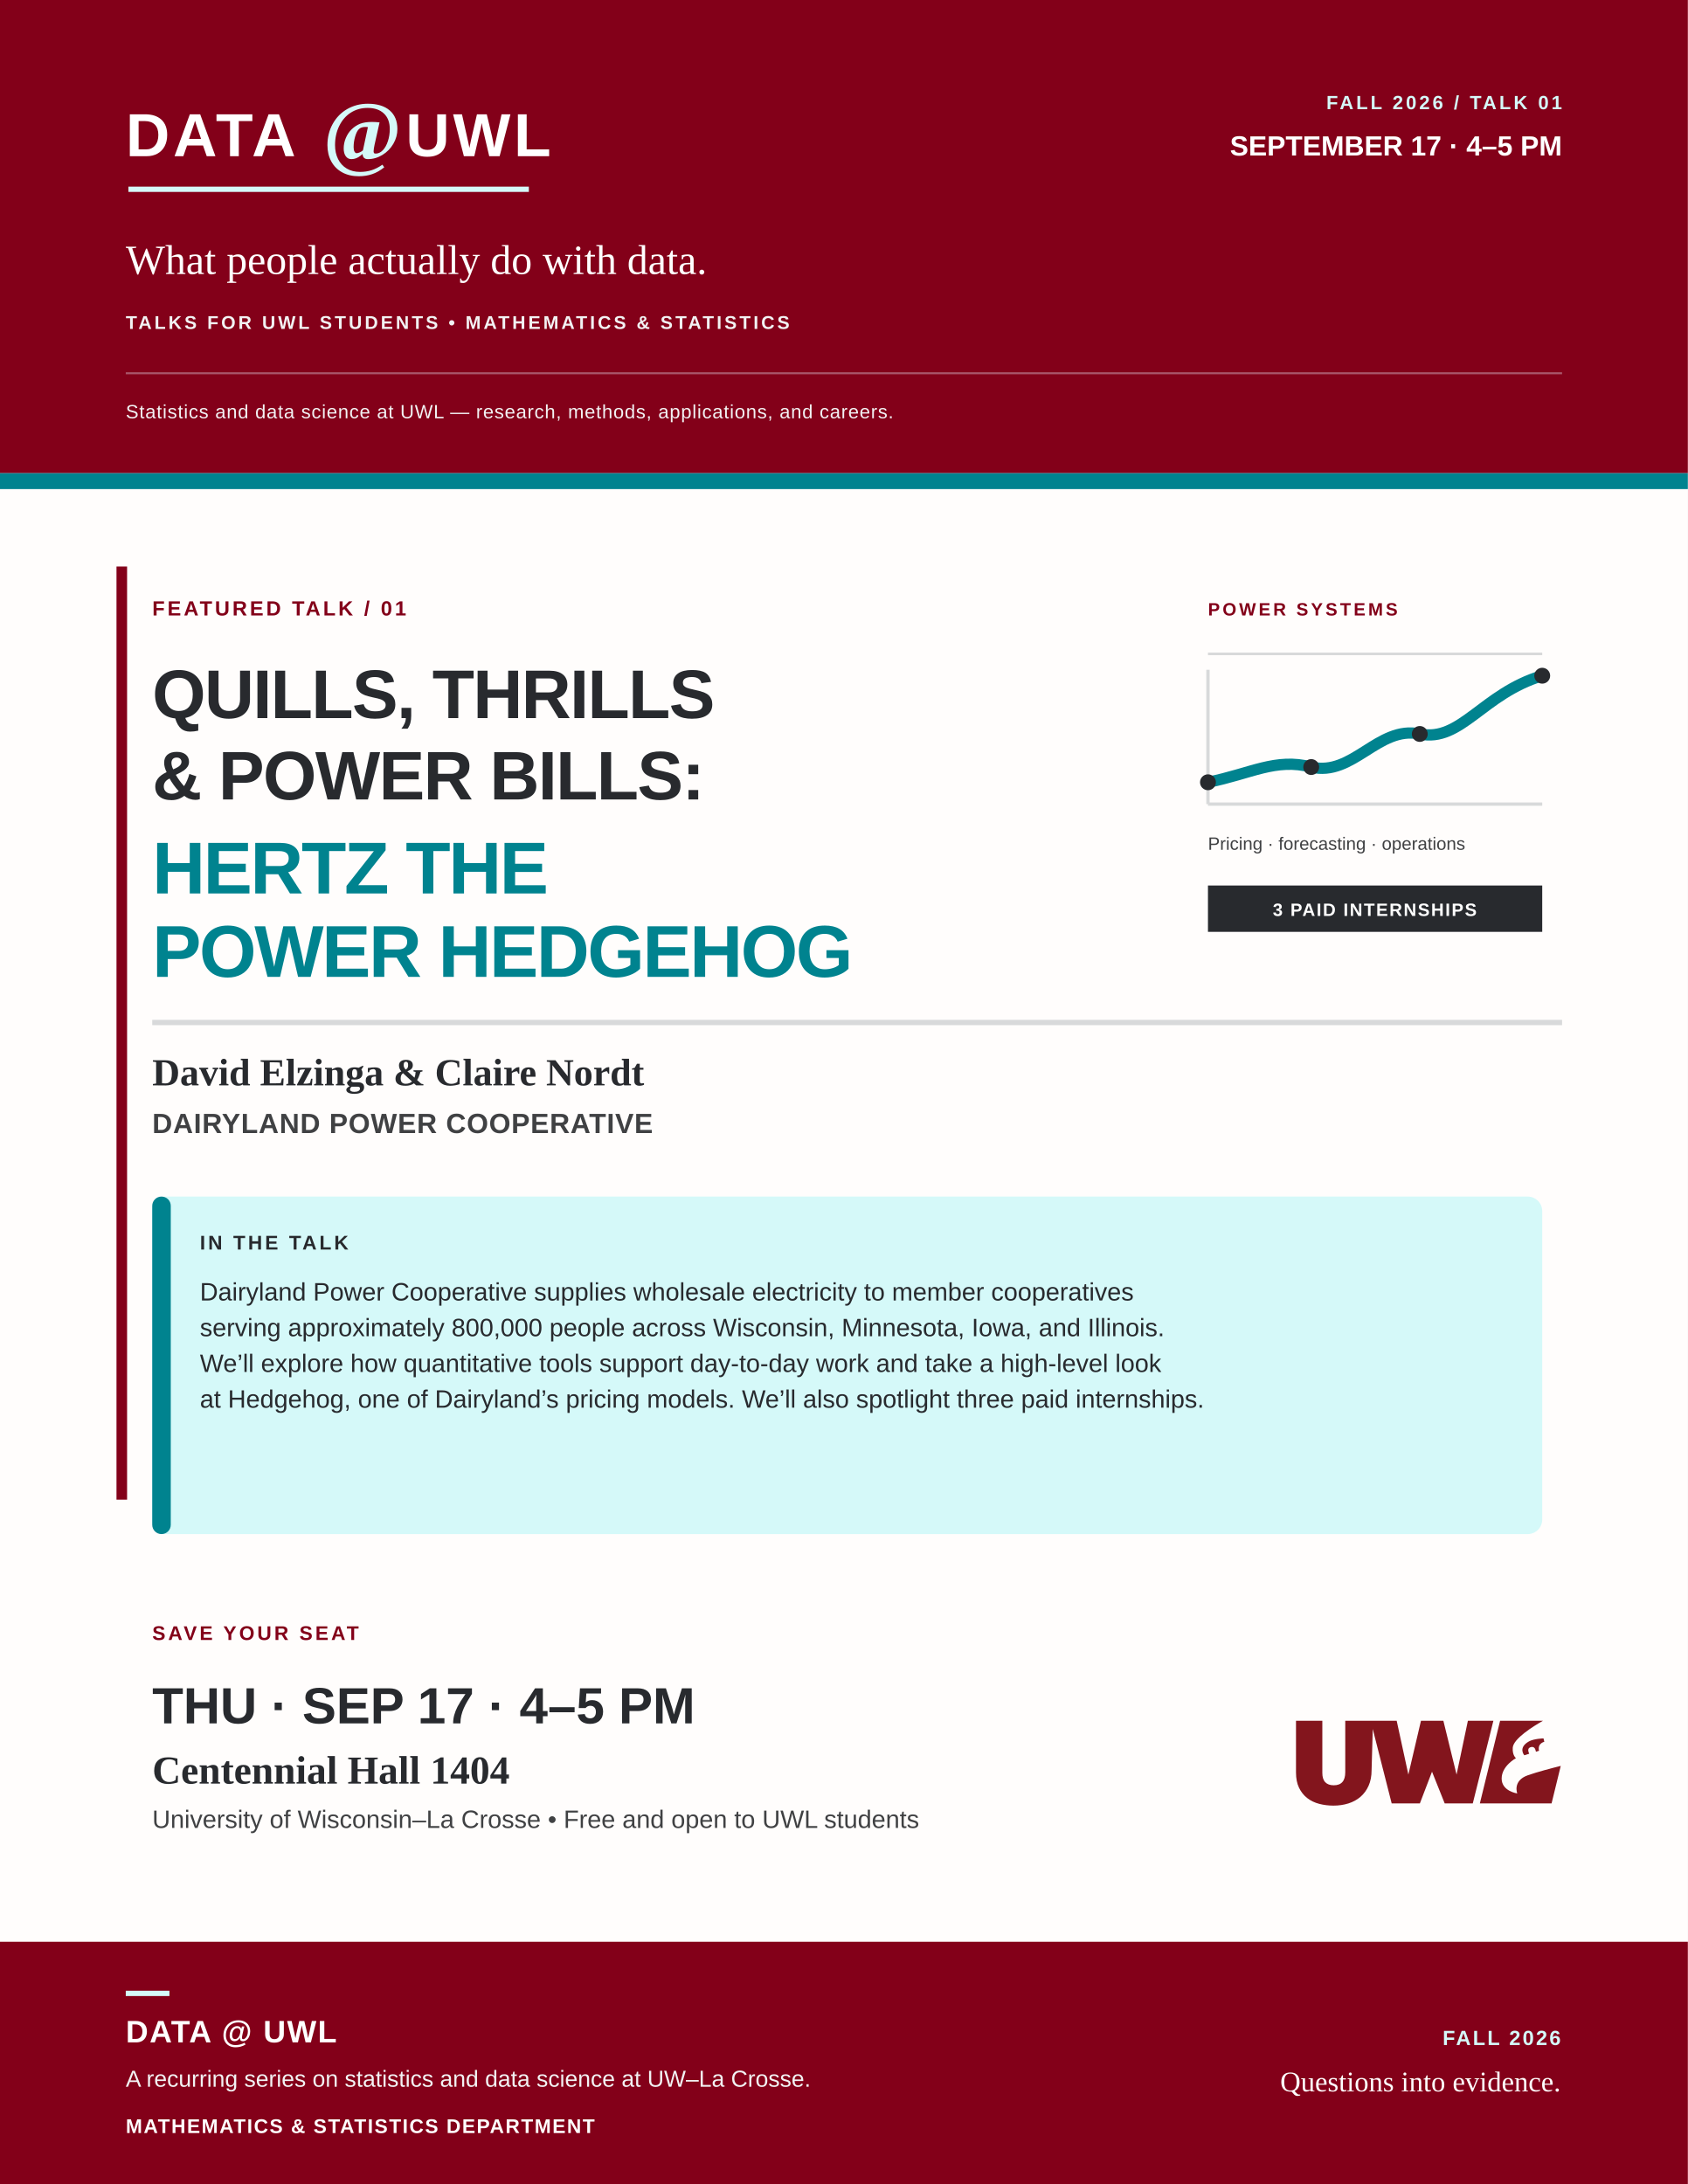
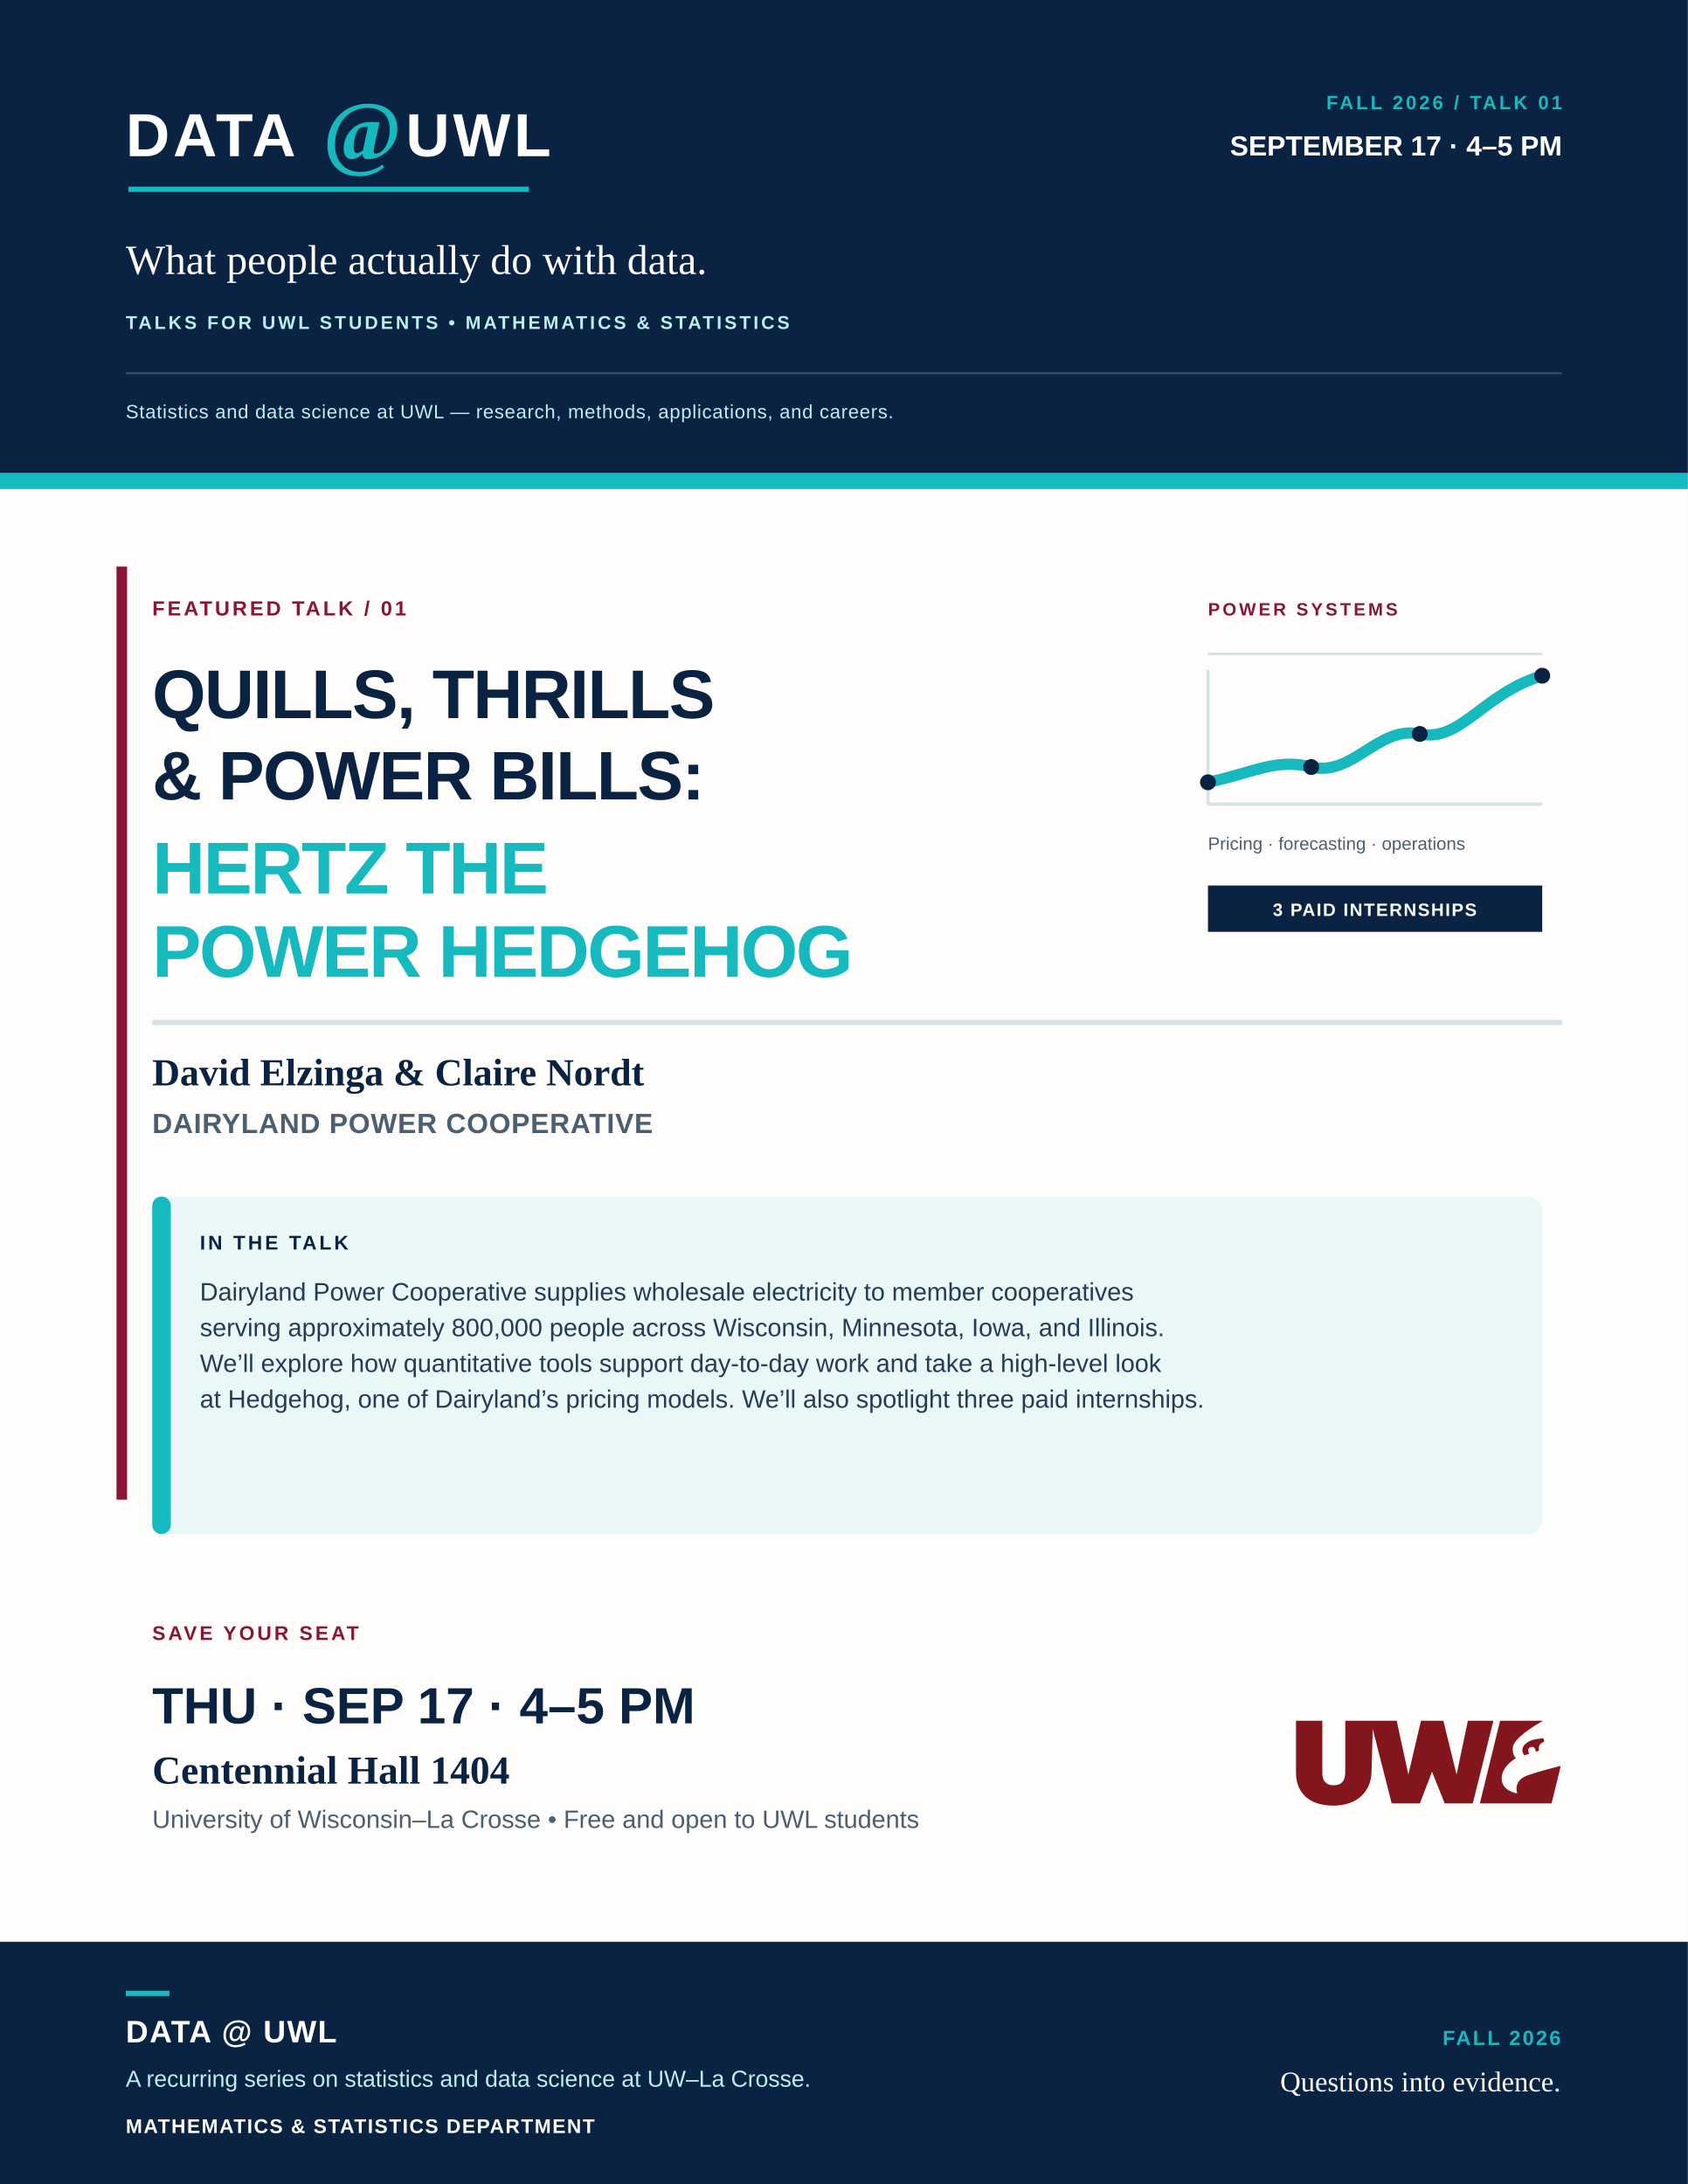
<svg xmlns="http://www.w3.org/2000/svg" width="8.5in" height="11in" viewBox="0 0 2550 3300" role="img" aria-labelledby="title desc">
  <rect width="2550" height="3300" fill="#FFFDFC" />
-   <rect x="0" y="0" width="2550" height="715" fill="#830019" />
-   <rect x="0" y="715" width="2550" height="24" fill="#00838F" />
+   <rect x="0" y="0" width="2550" height="715" fill="#0B2342" />
+   <rect x="0" y="715" width="2550" height="24" fill="#16B9BE" />
  <text x="190" y="236" fill="#FFFFFF" font-family="Arial, Helvetica, sans-serif" font-size="92" font-weight="800" letter-spacing="5">DATA</text>
-   <text x="488" y="242" fill="#D5F9F9" font-family="Georgia, Times New Roman, serif" font-size="128" font-weight="700">@</text>
+   <text x="488" y="242" fill="#16B9BE" font-family="Georgia, Times New Roman, serif" font-size="128" font-weight="700">@</text>
  <text x="613" y="236" fill="#FFFFFF" font-family="Arial, Helvetica, sans-serif" font-size="92" font-weight="800" letter-spacing="5">UWL</text>
-   <rect x="194" y="282" width="605" height="8" fill="#D5F9F9" />
+   <rect x="194" y="282" width="605" height="8" fill="#16B9BE" />
  <text x="190" y="414" fill="#FFFFFF" font-family="Georgia, Times New Roman, serif" font-size="63">What people actually do with data.</text>
-   <text x="190" y="497" fill="#F2F2F3" font-family="Arial, Helvetica, sans-serif" font-size="28" font-weight="700" letter-spacing="4">TALKS FOR UWL STUDENTS  •  MATHEMATICS &amp; STATISTICS</text>
-   <text x="2360" y="165" text-anchor="end" fill="#D5F9F9" font-family="Arial, Helvetica, sans-serif" font-size="29" font-weight="800" letter-spacing="4">FALL 2026 / TALK 01</text>
+   <text x="190" y="497" fill="#BDEEF0" font-family="Arial, Helvetica, sans-serif" font-size="28" font-weight="700" letter-spacing="4">TALKS FOR UWL STUDENTS  •  MATHEMATICS &amp; STATISTICS</text>
+   <text x="2360" y="165" text-anchor="end" fill="#16B9BE" font-family="Arial, Helvetica, sans-serif" font-size="29" font-weight="800" letter-spacing="4">FALL 2026 / TALK 01</text>
  <text x="2360" y="235" text-anchor="end" fill="#FFFFFF" font-family="Arial, Helvetica, sans-serif" font-size="42" font-weight="700">SEPTEMBER 17 · 4–5 PM</text>
-   <line x1="190" y1="564" x2="2360" y2="564" stroke="#A8566A" stroke-width="3" />
-   <text x="190" y="632" fill="#F2F2F3" font-family="Arial, Helvetica, sans-serif" font-size="29" font-weight="400" letter-spacing="1">Statistics and data science at UWL — research, methods, applications, and careers.</text>
-   <rect x="176" y="856" width="16" height="1410" fill="#830019" />
-   <text x="230" y="930" fill="#830019" font-family="Arial, Helvetica, sans-serif" font-size="31" font-weight="800" letter-spacing="4">FEATURED TALK  /  01</text>
-   <text x="230" y="1085" fill="#282A2E" font-family="Arial, Helvetica, sans-serif" font-size="104" font-weight="800" letter-spacing="-2">QUILLS, THRILLS</text>
-   <text x="230" y="1208" fill="#282A2E" font-family="Arial, Helvetica, sans-serif" font-size="104" font-weight="800" letter-spacing="-2">&amp; POWER BILLS:</text>
-   <text x="230" y="1350" fill="#00838F" font-family="Arial, Helvetica, sans-serif" font-size="111" font-weight="800" letter-spacing="-3">HERTZ THE</text>
-   <text x="230" y="1476" fill="#00838F" font-family="Arial, Helvetica, sans-serif" font-size="111" font-weight="800" letter-spacing="-3">POWER HEDGEHOG</text>
-   <line x1="230" y1="1545" x2="2360" y2="1545" stroke="#D8D9DA" stroke-width="8" />
-   <text x="230" y="1640" fill="#282A2E" font-family="Georgia, Times New Roman, serif" font-size="58" font-weight="700">David Elzinga &amp; Claire Nordt</text>
-   <text x="230" y="1712" fill="#404143" font-family="Arial, Helvetica, sans-serif" font-size="42" font-weight="700" letter-spacing="1">DAIRYLAND POWER COOPERATIVE</text>
+   <line x1="190" y1="564" x2="2360" y2="564" stroke="#31506C" stroke-width="3" />
+   <text x="190" y="632" fill="#BDEEF0" font-family="Arial, Helvetica, sans-serif" font-size="29" font-weight="400" letter-spacing="1">Statistics and data science at UWL — research, methods, applications, and careers.</text>
+   <rect x="176" y="856" width="16" height="1410" fill="#8A1538" />
+   <text x="230" y="930" fill="#8A1538" font-family="Arial, Helvetica, sans-serif" font-size="31" font-weight="800" letter-spacing="4">FEATURED TALK  /  01</text>
+   <text x="230" y="1085" fill="#0B2342" font-family="Arial, Helvetica, sans-serif" font-size="104" font-weight="800" letter-spacing="-2">QUILLS, THRILLS</text>
+   <text x="230" y="1208" fill="#0B2342" font-family="Arial, Helvetica, sans-serif" font-size="104" font-weight="800" letter-spacing="-2">&amp; POWER BILLS:</text>
+   <text x="230" y="1350" fill="#16B9BE" font-family="Arial, Helvetica, sans-serif" font-size="111" font-weight="800" letter-spacing="-3">HERTZ THE</text>
+   <text x="230" y="1476" fill="#16B9BE" font-family="Arial, Helvetica, sans-serif" font-size="111" font-weight="800" letter-spacing="-3">POWER HEDGEHOG</text>
+   <line x1="230" y1="1545" x2="2360" y2="1545" stroke="#D5E3E7" stroke-width="8" />
+   <text x="230" y="1640" fill="#0B2342" font-family="Georgia, Times New Roman, serif" font-size="58" font-weight="700">David Elzinga &amp; Claire Nordt</text>
+   <text x="230" y="1712" fill="#4B5F70" font-family="Arial, Helvetica, sans-serif" font-size="42" font-weight="700" letter-spacing="1">DAIRYLAND POWER COOPERATIVE</text>
  <g transform="translate(1825 930)">
-     <text x="0" y="0" fill="#830019" font-family="Arial, Helvetica, sans-serif" font-size="27" font-weight="800" letter-spacing="4">POWER SYSTEMS</text>
-     <line x1="0" y1="58" x2="505" y2="58" stroke="#D8D9DA" stroke-width="4" />
-     <line x1="0" y1="285" x2="505" y2="285" stroke="#D8D9DA" stroke-width="5" />
-     <line x1="0" y1="82" x2="0" y2="285" stroke="#D8D9DA" stroke-width="5" />
-     <path d="M0 252 C65 239 102 215 156 229 C219 244 257 166 320 179 C382 192 415 118 505 91" fill="none" stroke="#00838F" stroke-width="17" stroke-linecap="round" stroke-linejoin="round" />
-     <g fill="#282A2E">
+     <text x="0" y="0" fill="#8A1538" font-family="Arial, Helvetica, sans-serif" font-size="27" font-weight="800" letter-spacing="4">POWER SYSTEMS</text>
+     <line x1="0" y1="58" x2="505" y2="58" stroke="#D5E3E7" stroke-width="4" />
+     <line x1="0" y1="285" x2="505" y2="285" stroke="#D5E3E7" stroke-width="5" />
+     <line x1="0" y1="82" x2="0" y2="285" stroke="#D5E3E7" stroke-width="5" />
+     <path d="M0 252 C65 239 102 215 156 229 C219 244 257 166 320 179 C382 192 415 118 505 91" fill="none" stroke="#16B9BE" stroke-width="17" stroke-linecap="round" stroke-linejoin="round" />
+     <g fill="#0B2342">
      <circle cx="0" cy="252" r="12" />
      <circle cx="156" cy="229" r="12" />
      <circle cx="320" cy="179" r="12" />
      <circle cx="505" cy="91" r="12" />
    </g>
-     <text x="0" y="354" fill="#404143" font-family="Arial, Helvetica, sans-serif" font-size="27" font-weight="400">Pricing · forecasting · operations</text>
-     <rect x="0" y="408" width="505" height="70" fill="#282A2E" />
+     <text x="0" y="354" fill="#4B5F70" font-family="Arial, Helvetica, sans-serif" font-size="27" font-weight="400">Pricing · forecasting · operations</text>
+     <rect x="0" y="408" width="505" height="70" fill="#0B2342" />
    <text x="252" y="454" text-anchor="middle" fill="#FFFFFF" font-family="Arial, Helvetica, sans-serif" font-size="27" font-weight="800" letter-spacing="2">3 PAID INTERNSHIPS</text>
  </g>
-   <rect x="230" y="1808" width="2100" height="510" rx="22" fill="#D5F9F9" />
-   <rect x="230" y="1808" width="28" height="510" rx="14" fill="#00838F" />
-   <text x="302" y="1888" fill="#282A2E" font-family="Arial, Helvetica, sans-serif" font-size="30" font-weight="800" letter-spacing="4">IN THE TALK</text>
-   <text x="302" y="1965" fill="#282A2E" font-family="Arial, Helvetica, sans-serif" font-size="38" font-weight="400">
+   <rect x="230" y="1808" width="2100" height="510" rx="22" fill="#EAF7F7" />
+   <rect x="230" y="1808" width="28" height="510" rx="14" fill="#16B9BE" />
+   <text x="302" y="1888" fill="#0B2342" font-family="Arial, Helvetica, sans-serif" font-size="30" font-weight="800" letter-spacing="4">IN THE TALK</text>
+   <text x="302" y="1965" fill="#243C55" font-family="Arial, Helvetica, sans-serif" font-size="38" font-weight="400">
    <tspan x="302" dy="0">Dairyland Power Cooperative supplies wholesale electricity to member cooperatives</tspan>
    <tspan x="302" dy="54">serving approximately 800,000 people across Wisconsin, Minnesota, Iowa, and Illinois.</tspan>
    <tspan x="302" dy="54">We’ll explore how quantitative tools support day-to-day work and take a high-level look</tspan>
    <tspan x="302" dy="54">at Hedgehog, one of Dairyland’s pricing models. We’ll also spotlight three paid internships.</tspan>
  </text>
-   <text x="230" y="2478" fill="#830019" font-family="Arial, Helvetica, sans-serif" font-size="30" font-weight="800" letter-spacing="4">SAVE YOUR SEAT</text>
-   <text x="230" y="2604" fill="#282A2E" font-family="Arial, Helvetica, sans-serif" font-size="77" font-weight="800">THU · SEP 17 · 4–5 PM</text>
-   <text x="230" y="2695" fill="#282A2E" font-family="Georgia, Times New Roman, serif" font-size="60" font-weight="700">Centennial Hall 1404</text>
-   <text x="230" y="2762" fill="#404143" font-family="Arial, Helvetica, sans-serif" font-size="38" font-weight="400">University of Wisconsin–La Crosse  •  Free and open to UWL students</text>
-   <rect x="0" y="2934" width="2550" height="366" fill="#830019" />
-   <rect x="190" y="3008" width="66" height="8" fill="#D5F9F9" />
+   <text x="230" y="2478" fill="#8A1538" font-family="Arial, Helvetica, sans-serif" font-size="30" font-weight="800" letter-spacing="4">SAVE YOUR SEAT</text>
+   <text x="230" y="2604" fill="#0B2342" font-family="Arial, Helvetica, sans-serif" font-size="77" font-weight="800">THU · SEP 17 · 4–5 PM</text>
+   <text x="230" y="2695" fill="#0B2342" font-family="Georgia, Times New Roman, serif" font-size="60" font-weight="700">Centennial Hall 1404</text>
+   <text x="230" y="2762" fill="#4B5F70" font-family="Arial, Helvetica, sans-serif" font-size="38" font-weight="400">University of Wisconsin–La Crosse  •  Free and open to UWL students</text>
+   <rect x="0" y="2934" width="2550" height="366" fill="#0B2342" />
+   <rect x="190" y="3008" width="66" height="8" fill="#16B9BE" />
  <text x="190" y="3086" fill="#FFFFFF" font-family="Arial, Helvetica, sans-serif" font-size="47" font-weight="800" letter-spacing="2">DATA @ UWL</text>
-   <text x="190" y="3153" fill="#F2F2F3" font-family="Arial, Helvetica, sans-serif" font-size="35" font-weight="400">A recurring series on statistics and data science at UW–La Crosse.</text>
+   <text x="190" y="3153" fill="#BDEEF0" font-family="Arial, Helvetica, sans-serif" font-size="35" font-weight="400">A recurring series on statistics and data science at UW–La Crosse.</text>
  <text x="190" y="3223" fill="#FFFFFF" font-family="Arial, Helvetica, sans-serif" font-size="30" font-weight="700" letter-spacing="2">MATHEMATICS &amp; STATISTICS DEPARTMENT</text>
-   <text x="2358" y="3090" text-anchor="end" fill="#D5F9F9" font-family="Arial, Helvetica, sans-serif" font-size="31" font-weight="800" letter-spacing="3">FALL 2026</text>
+   <text x="2358" y="3090" text-anchor="end" fill="#16B9BE" font-family="Arial, Helvetica, sans-serif" font-size="31" font-weight="800" letter-spacing="3">FALL 2026</text>
  <text x="2358" y="3160" text-anchor="end" fill="#FFFFFF" font-family="Georgia, Times New Roman, serif" font-size="43">Questions into evidence.</text>
  <g transform="translate(1659.45 2430.20) scale(2.50627)" fill="#83151D" role="img" aria-label="University of Wisconsin-La Crosse">
    <g>
      <path d="M268.802,80.462l-0.482-2.07c0,0-5.81,0.168-8.772,1.827c-6.809,3.814-2.798,8.356-2.798,8.356l2.958-0.921   c0,0-1.561-2.912,0.413-3.789c1.974-0.876,2.854,0.31,3.146,0.902c0.293,0.592,0.484,1.676,0.484,1.676l1.873-0.582   C264.563,81.327,268.802,80.462,268.802,80.462z" />
      <path d="M222.745,67.754l-6.831,32.466l-7.958-32.466h-13.493l-7.606,32.466l-7.042-32.466h-30.998v31.049   c0,5.244-2.315,7.866-6.945,7.866c-2.221,0-3.922-0.613-5.103-1.843c-1.182-1.228-1.772-3.094-1.772-5.599V67.754h-15.875v31.19   c0,3.639,0.612,6.721,1.839,9.248c1.227,2.528,2.878,4.595,4.953,6.201c2.075,1.607,4.481,2.764,7.218,3.473   c2.736,0.709,5.59,1.063,8.562,1.063c3.208,0,6.203-0.437,8.987-1.311c2.783-0.874,5.212-2.197,7.287-3.969   c2.075-1.772,3.715-4.004,4.918-6.697c1.203-2.693,1.805-5.834,1.805-9.425l0.702-24.78l11.4,44.836h17.009l7.31-19.112   l7.643,19.112h16.938l12.422-49.829H222.745z" />
      <path d="M258.954,100.598c-9.469,3.301-6.455,10.996-6.455,10.996s-9.446-1.327-9.408-9.007   c0.038-7.68,8.627-12.266,8.627-12.266s-2.257-1.685-1.938-6.311c0.375-5.449,12.307-12.877,18.26-16.256h-25.886l-12.198,49.839   h43.228l5.534-22.611C273.118,96.379,264.761,98.574,258.954,100.598z" />
    </g>
  </g>
</svg>
